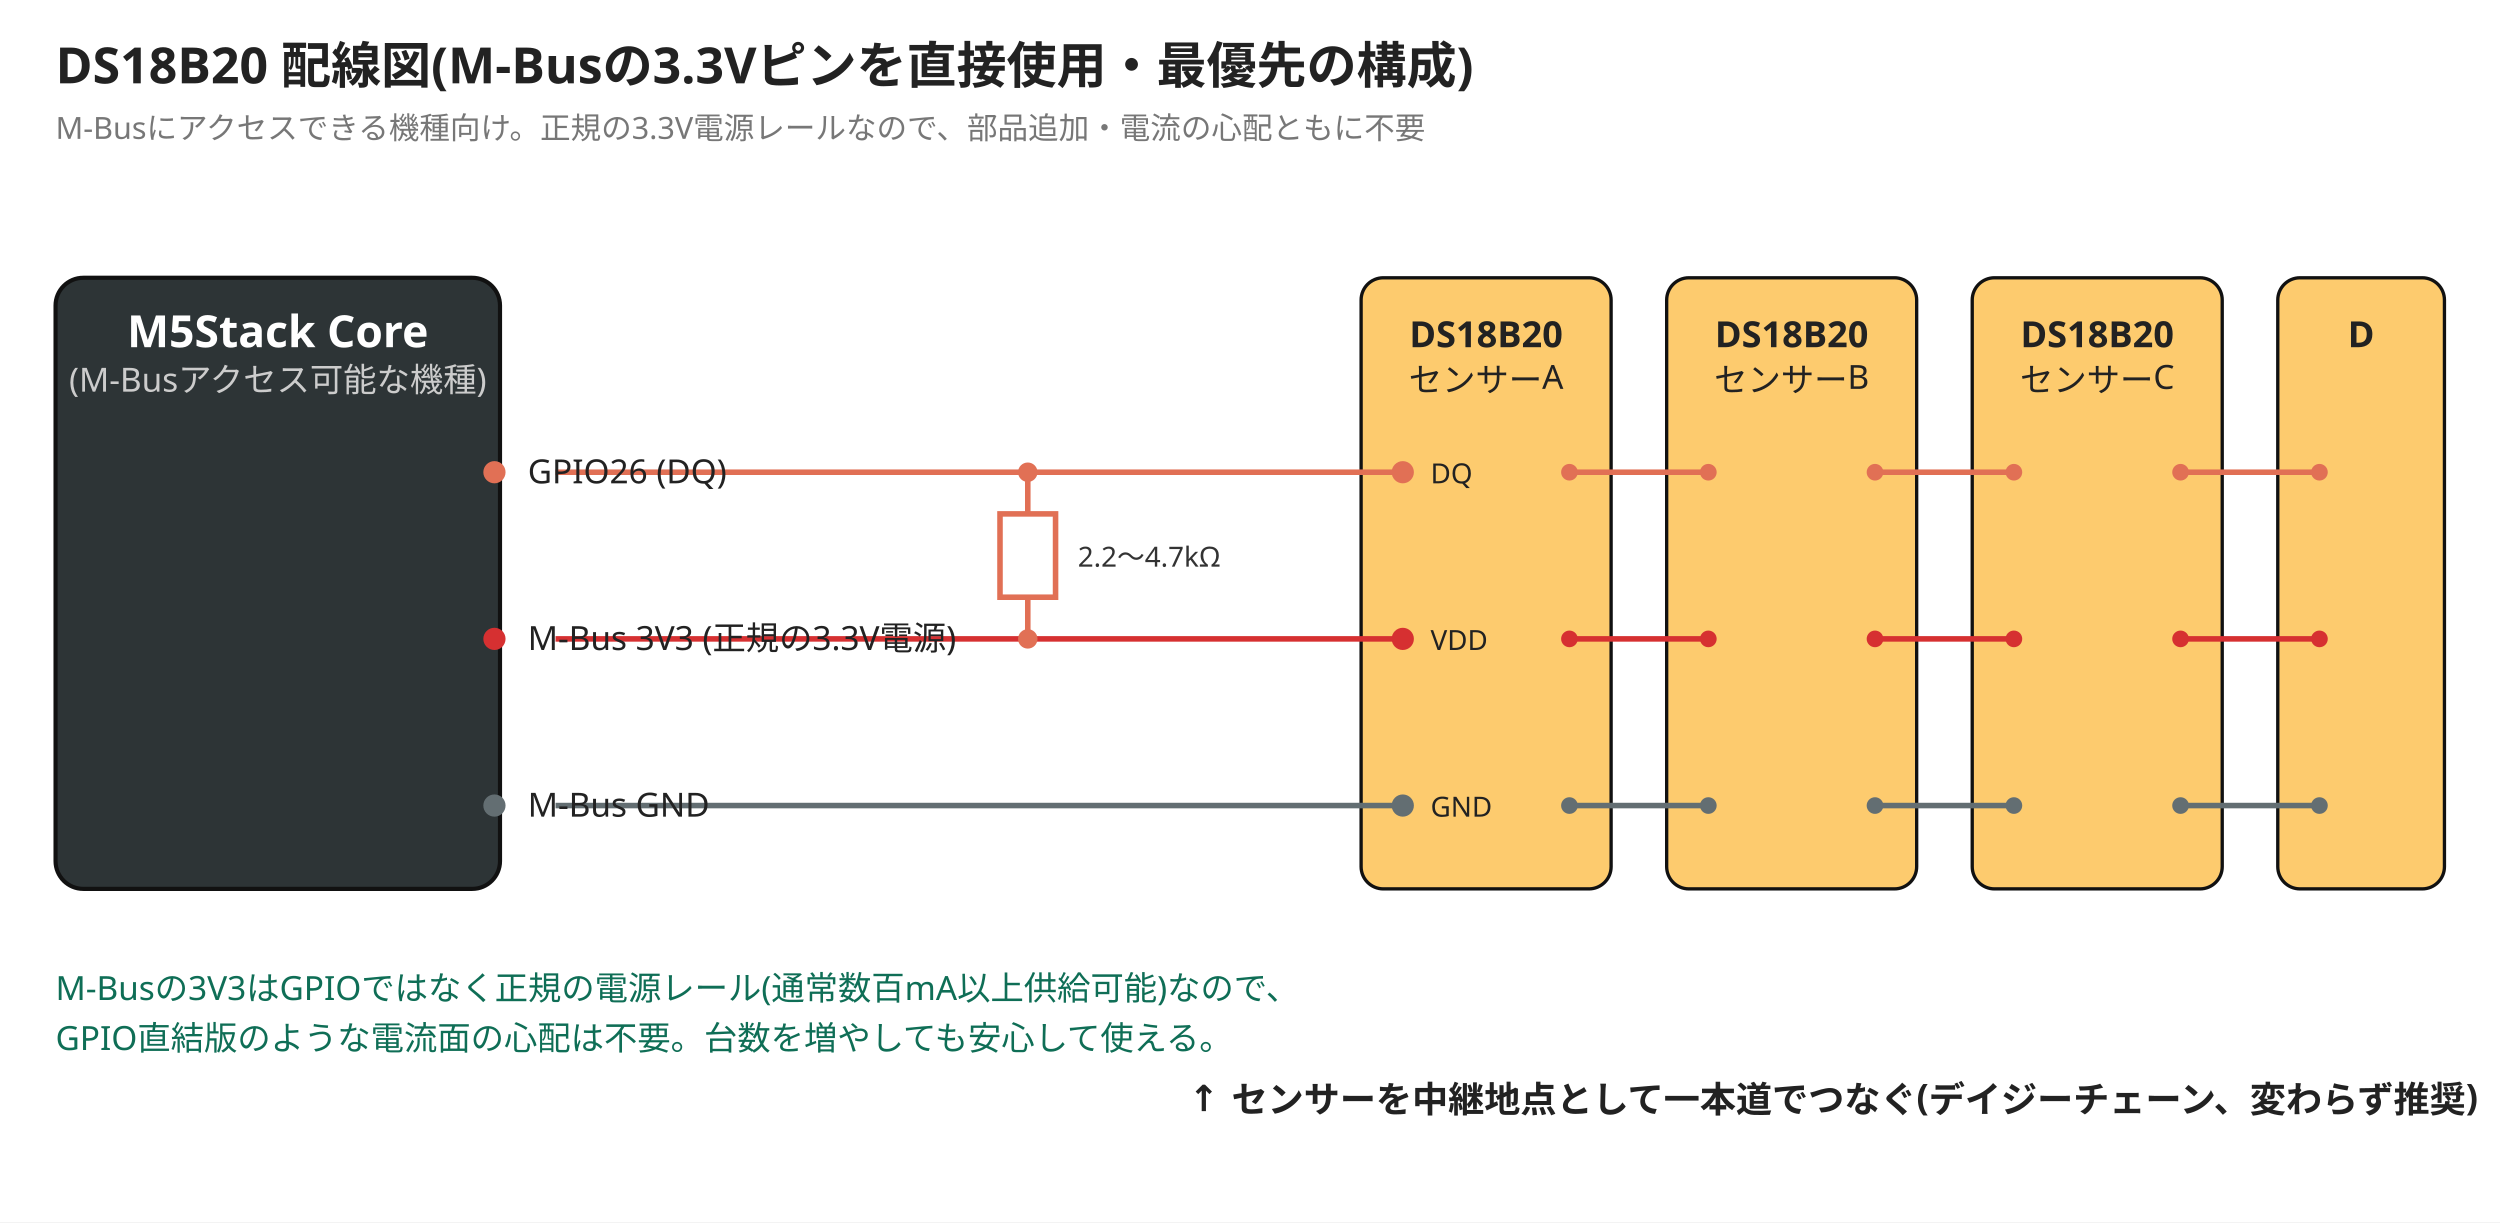
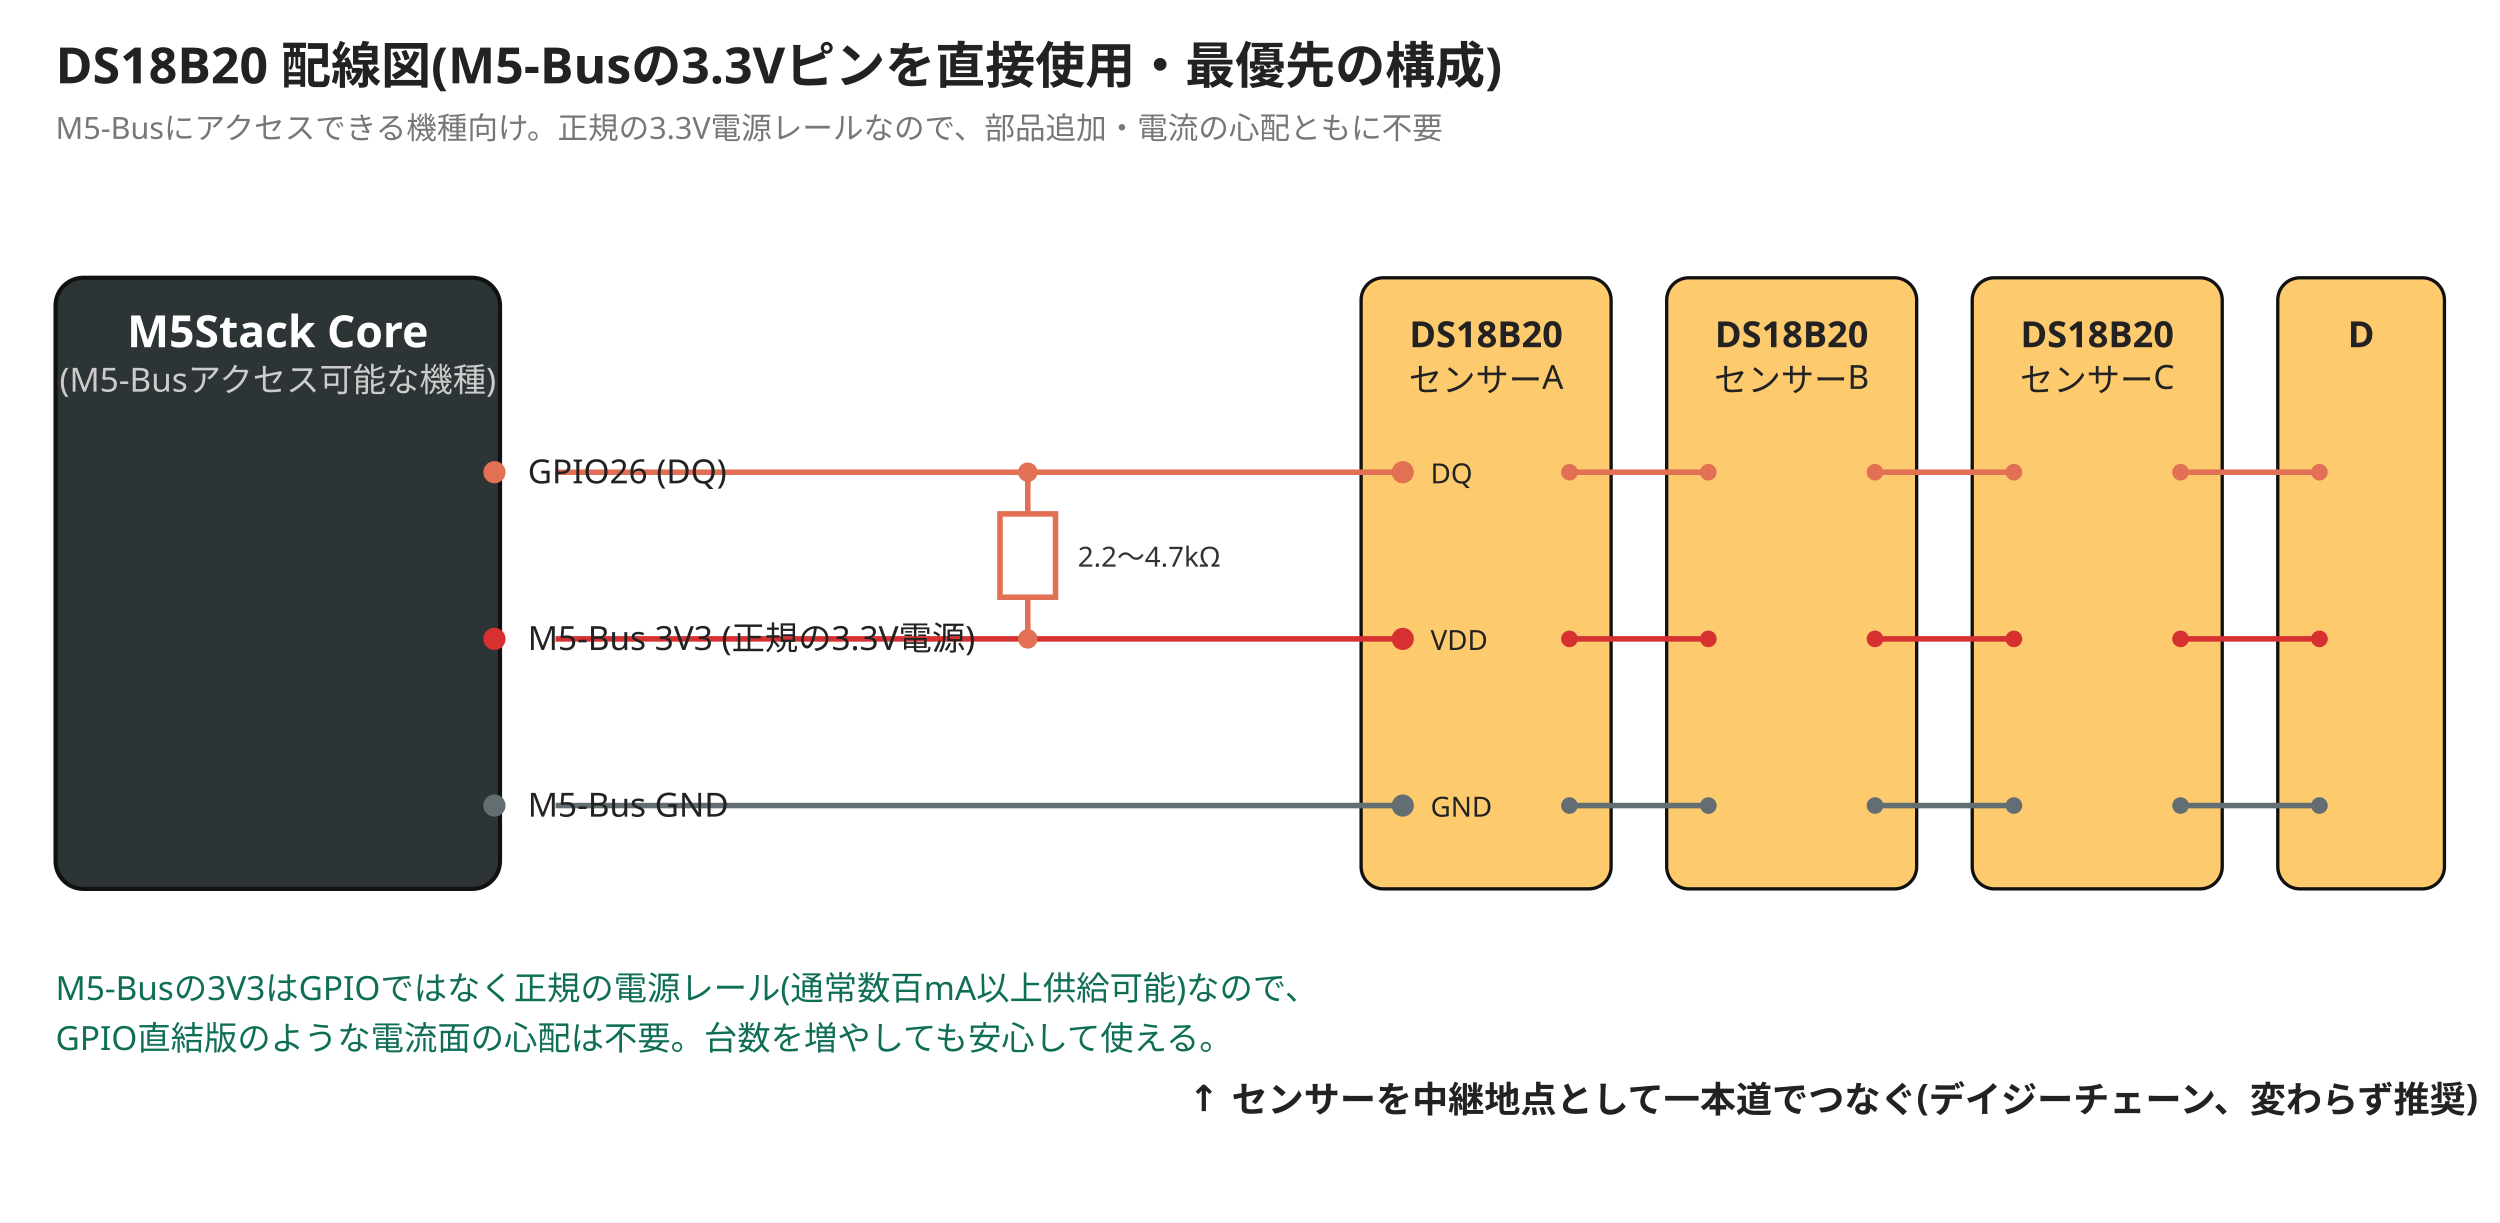
<svg xmlns="http://www.w3.org/2000/svg" width="900" height="440" viewBox="0 0 900 440" font-family="'Segoe UI', 'Hiragino Sans', sans-serif">
  <rect width="900" height="440" fill="#ffffff" />
-   <text x="20" y="30" font-size="18" font-weight="bold" fill="#222">DS18B20 配線図(M-Busの3.3Vピンを直接使用・最優先の構成)</text>
-   <text x="20" y="50" font-size="11" fill="#777">M-Busにアクセスできる機種向け。正規の3.3V電源レールなので、部品追加・電流の心配ともに不要</text>
+   <text x="20" y="30" font-size="18" font-weight="bold" fill="#222">DS18B20 配線図(M5-Busの3.3Vピンを直接使用・最優先の構成)</text>
+   <text x="20" y="50" font-size="11" fill="#777">M5-Busにアクセスできる機種向け。正規の3.3V電源レールなので、部品追加・電流の心配ともに不要</text>
  <rect x="20" y="100" width="160" height="220" rx="10" fill="#2d3436" stroke="#111" stroke-width="1.5" />
  <text x="100" y="125" text-anchor="middle" font-size="16" font-weight="bold" fill="#fff">M5Stack Core</text>
-   <text x="100" y="141" text-anchor="middle" font-size="12" fill="#ccc">(M-Busアクセス可能な機種)</text>
+   <text x="100" y="141" text-anchor="middle" font-size="12" fill="#ccc">(M5-Busアクセス可能な機種)</text>
  <rect x="490" y="100" width="90" height="220" rx="8" fill="#fdcb6e" stroke="#111" stroke-width="1.2" />
  <text x="535" y="125" text-anchor="middle" font-size="13" font-weight="bold" fill="#222">DS18B20</text>
  <text x="535" y="141" text-anchor="middle" font-size="12" fill="#222">センサーA</text>
  <rect x="600" y="100" width="90" height="220" rx="8" fill="#fdcb6e" stroke="#111" stroke-width="1.2" />
  <text x="645" y="125" text-anchor="middle" font-size="13" font-weight="bold" fill="#222">DS18B20</text>
  <text x="645" y="141" text-anchor="middle" font-size="12" fill="#222">センサーB</text>
  <rect x="710" y="100" width="90" height="220" rx="8" fill="#fdcb6e" stroke="#111" stroke-width="1.2" />
  <text x="755" y="125" text-anchor="middle" font-size="13" font-weight="bold" fill="#222">DS18B20</text>
  <text x="755" y="141" text-anchor="middle" font-size="12" fill="#222">センサーC</text>
  <rect x="820" y="100" width="60" height="220" rx="8" fill="#fdcb6e" stroke="#111" stroke-width="1.2" />
  <text x="850" y="125" text-anchor="middle" font-size="13" font-weight="bold" fill="#222">D</text>
  <line x1="200" y1="170" x2="505" y2="170" stroke="#e17055" stroke-width="2" />
  <line x1="200" y1="230" x2="505" y2="230" stroke="#d63031" stroke-width="2" />
  <line x1="200" y1="290" x2="505" y2="290" stroke="#636e72" stroke-width="2" />
  <line x1="370" y1="170" x2="370" y2="185" stroke="#e17055" stroke-width="2" />
  <line x1="370" y1="215" x2="370" y2="230" stroke="#e17055" stroke-width="2" />
  <line x1="565" y1="170" x2="615" y2="170" stroke="#e17055" stroke-width="2" />
  <line x1="565" y1="230" x2="615" y2="230" stroke="#d63031" stroke-width="2" />
  <line x1="565" y1="290" x2="615" y2="290" stroke="#636e72" stroke-width="2" />
  <line x1="675" y1="170" x2="725" y2="170" stroke="#e17055" stroke-width="2" />
  <line x1="675" y1="230" x2="725" y2="230" stroke="#d63031" stroke-width="2" />
  <line x1="675" y1="290" x2="725" y2="290" stroke="#636e72" stroke-width="2" />
  <line x1="785" y1="170" x2="835" y2="170" stroke="#e17055" stroke-width="2" />
  <line x1="785" y1="230" x2="835" y2="230" stroke="#d63031" stroke-width="2" />
  <line x1="785" y1="290" x2="835" y2="290" stroke="#636e72" stroke-width="2" />
  <circle cx="178" cy="170" r="4" fill="#e17055" />
  <text x="190" y="174" font-size="12" fill="#222">GPIO26 (DQ)</text>
  <circle cx="178" cy="230" r="4" fill="#d63031" />
-   <text x="190" y="234" font-size="12" fill="#222">M-Bus 3V3 (正規の3.3V電源)</text>
+   <text x="190" y="234" font-size="12" fill="#222">M5-Bus 3V3 (正規の3.3V電源)</text>
  <circle cx="178" cy="290" r="4" fill="#636e72" />
-   <text x="190" y="294" font-size="12" fill="#222">M-Bus GND</text>
+   <text x="190" y="294" font-size="12" fill="#222">M5-Bus GND</text>
  <rect x="360" y="185" width="20" height="30" fill="none" stroke="#e17055" stroke-width="2" />
  <text x="388" y="204" font-size="10" fill="#333">2.2〜4.7kΩ</text>
  <circle cx="370" cy="170" r="3.5" fill="#e17055" />
  <circle cx="370" cy="230" r="3.5" fill="#e17055" />
  <circle cx="505" cy="170" r="4" fill="#e17055" />
  <text x="515" y="174" font-size="10" fill="#222">DQ</text>
  <circle cx="505" cy="230" r="4" fill="#d63031" />
  <text x="515" y="234" font-size="10" fill="#222">VDD</text>
  <circle cx="505" cy="290" r="4" fill="#636e72" />
  <text x="515" y="294" font-size="10" fill="#222">GND</text>
  <circle cx="565" cy="170" r="3" fill="#e17055" />
  <circle cx="565" cy="230" r="3" fill="#d63031" />
  <circle cx="565" cy="290" r="3" fill="#636e72" />
  <circle cx="615" cy="170" r="3" fill="#e17055" />
  <circle cx="615" cy="230" r="3" fill="#d63031" />
  <circle cx="615" cy="290" r="3" fill="#636e72" />
  <circle cx="675" cy="170" r="3" fill="#e17055" />
  <circle cx="675" cy="230" r="3" fill="#d63031" />
  <circle cx="675" cy="290" r="3" fill="#636e72" />
  <circle cx="725" cy="170" r="3" fill="#e17055" />
  <circle cx="725" cy="230" r="3" fill="#d63031" />
  <circle cx="725" cy="290" r="3" fill="#636e72" />
  <circle cx="785" cy="170" r="3" fill="#e17055" />
  <circle cx="785" cy="230" r="3" fill="#d63031" />
  <circle cx="785" cy="290" r="3" fill="#636e72" />
  <circle cx="835" cy="170" r="3" fill="#e17055" />
  <circle cx="835" cy="230" r="3" fill="#d63031" />
  <circle cx="835" cy="290" r="3" fill="#636e72" />
  <text x="660" y="400" text-anchor="middle" font-size="13" font-weight="bold" fill="#222">↑ センサーを中継地点として一本道でつなぐ(デイジーチェーン、変わらず推奨)</text>
-   <text x="20" y="360" font-size="12" fill="#0f6e56">M-Busの3V3はGPIOではなく正規の電源レール(通常数百mA以上供給可能)なので、</text>
+   <text x="20" y="360" font-size="12" fill="#0f6e56">M5-Busの3V3はGPIOではなく正規の電源レール(通常数百mA以上供給可能)なので、</text>
  <text x="20" y="378" font-size="12" fill="#0f6e56">GPIO直結版のような電流面の心配は不要。台数を増やしても安心して使える。</text>
</svg>
